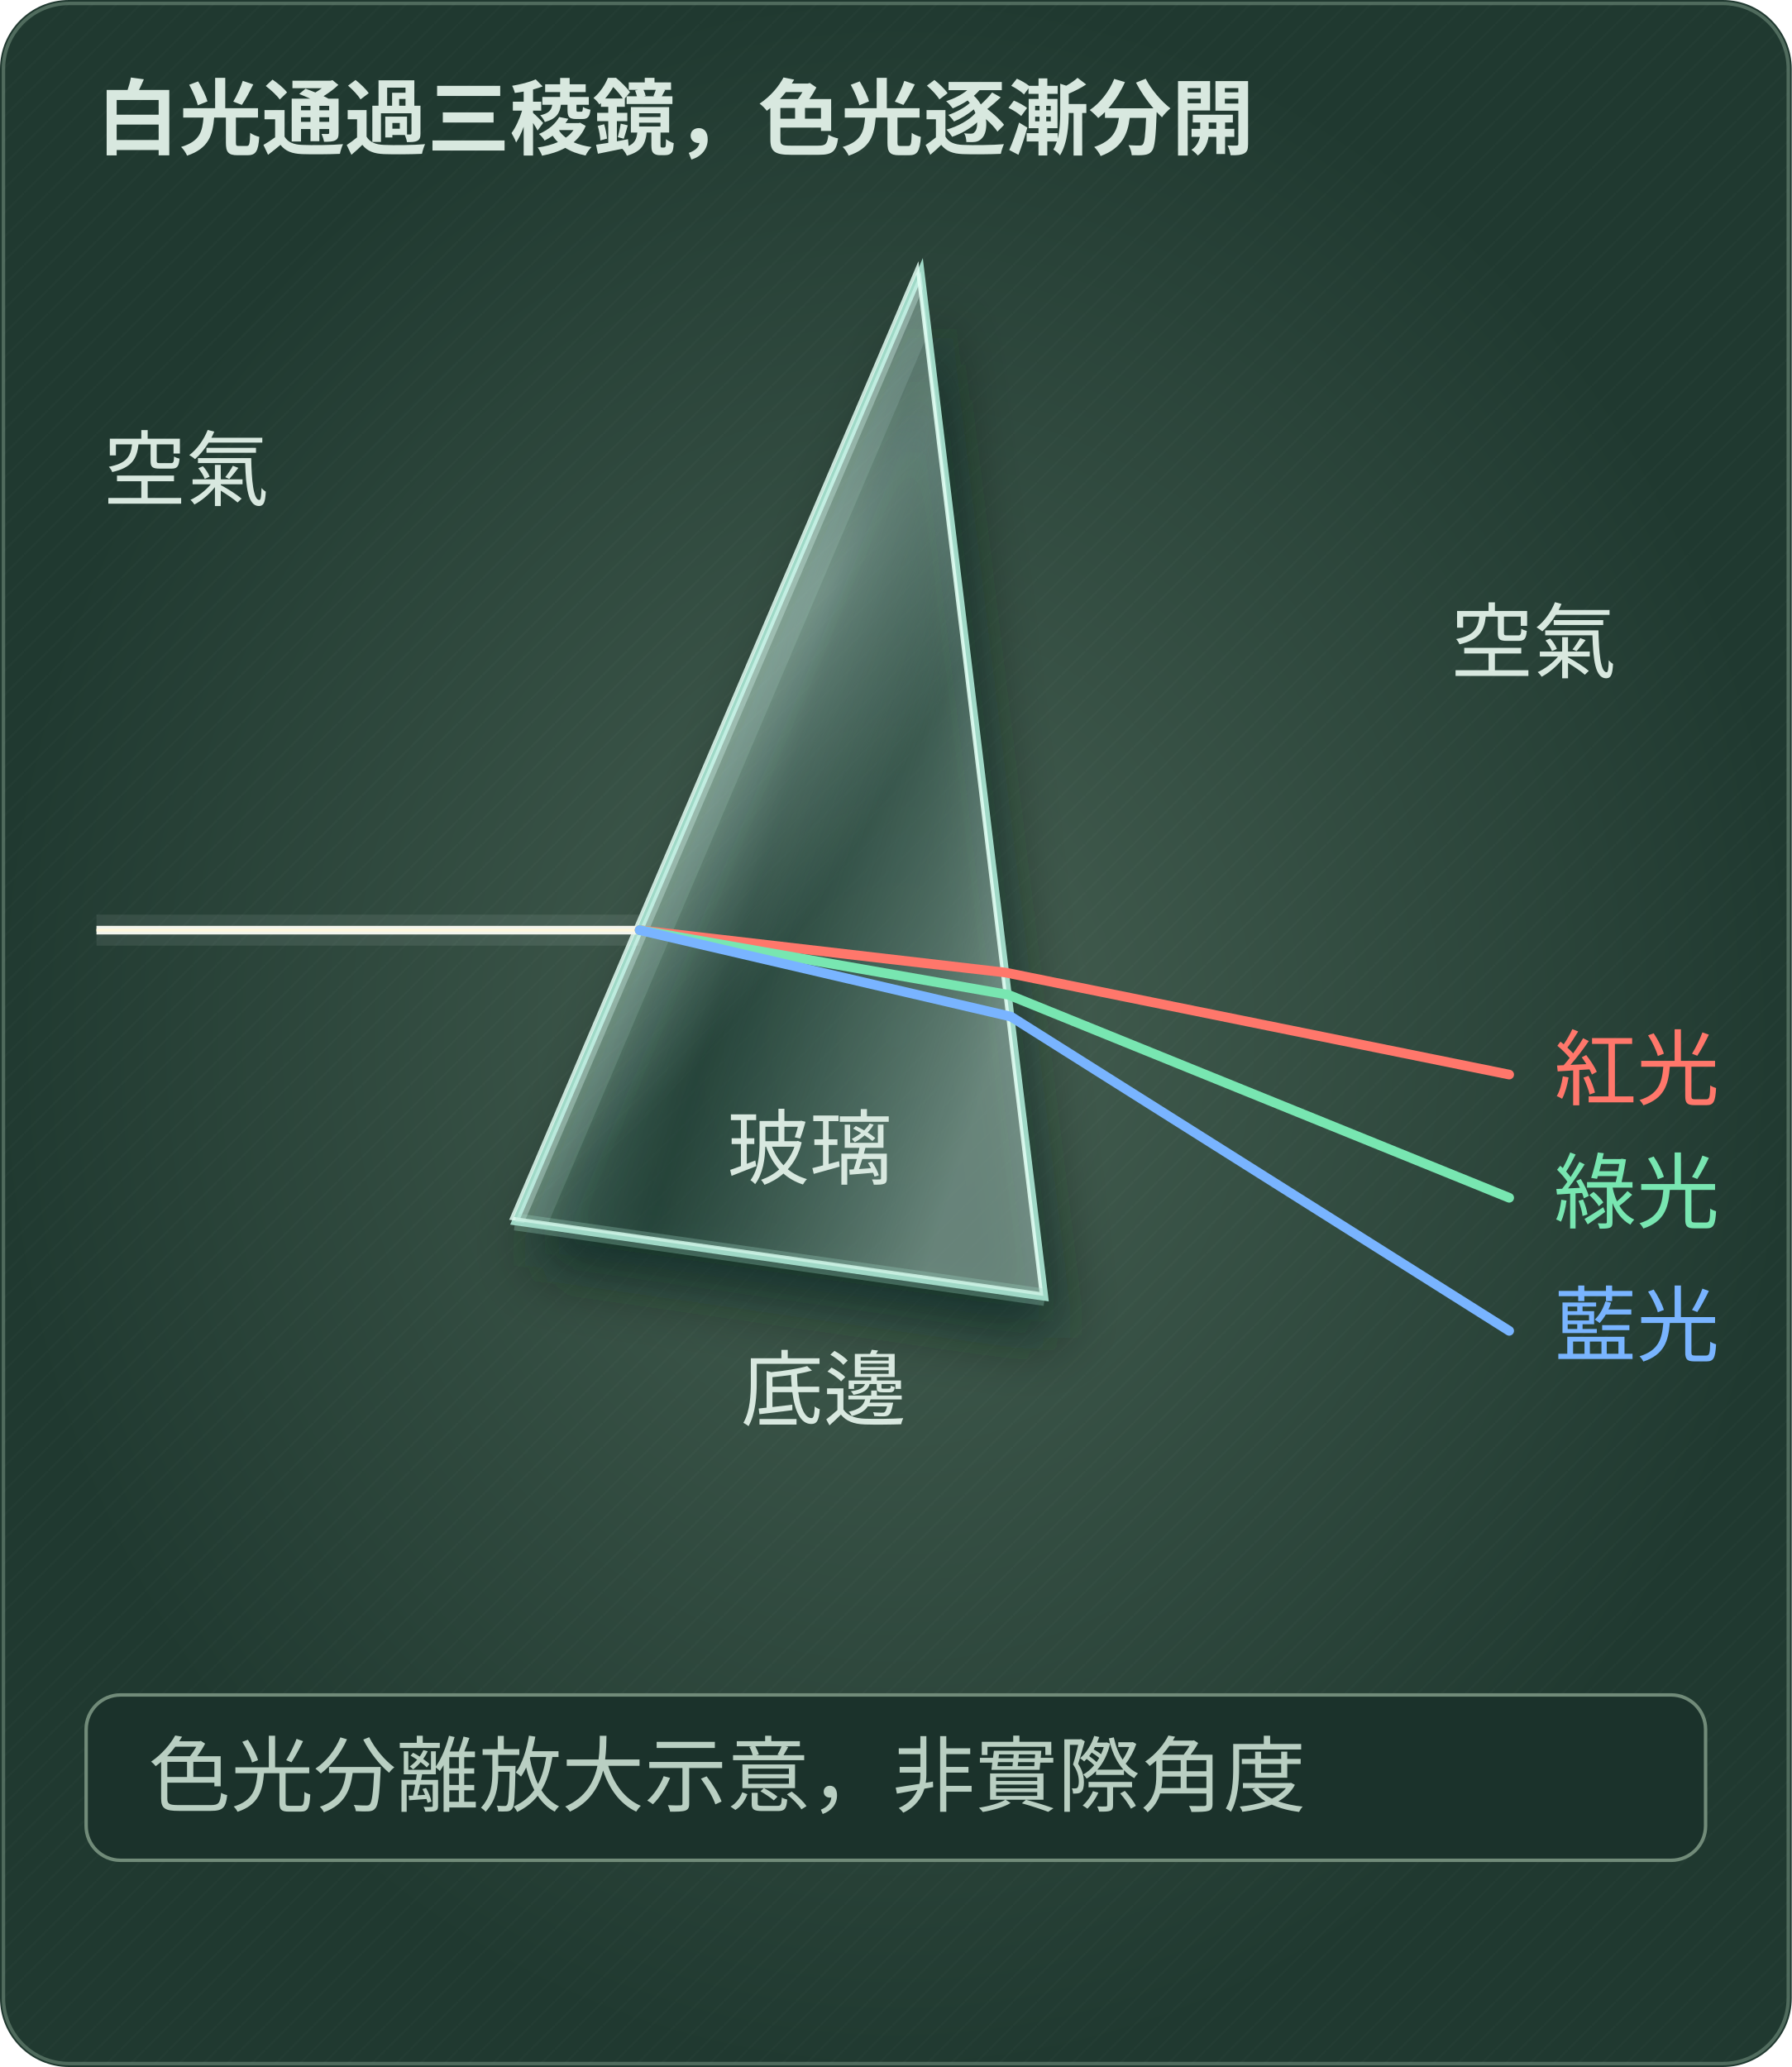
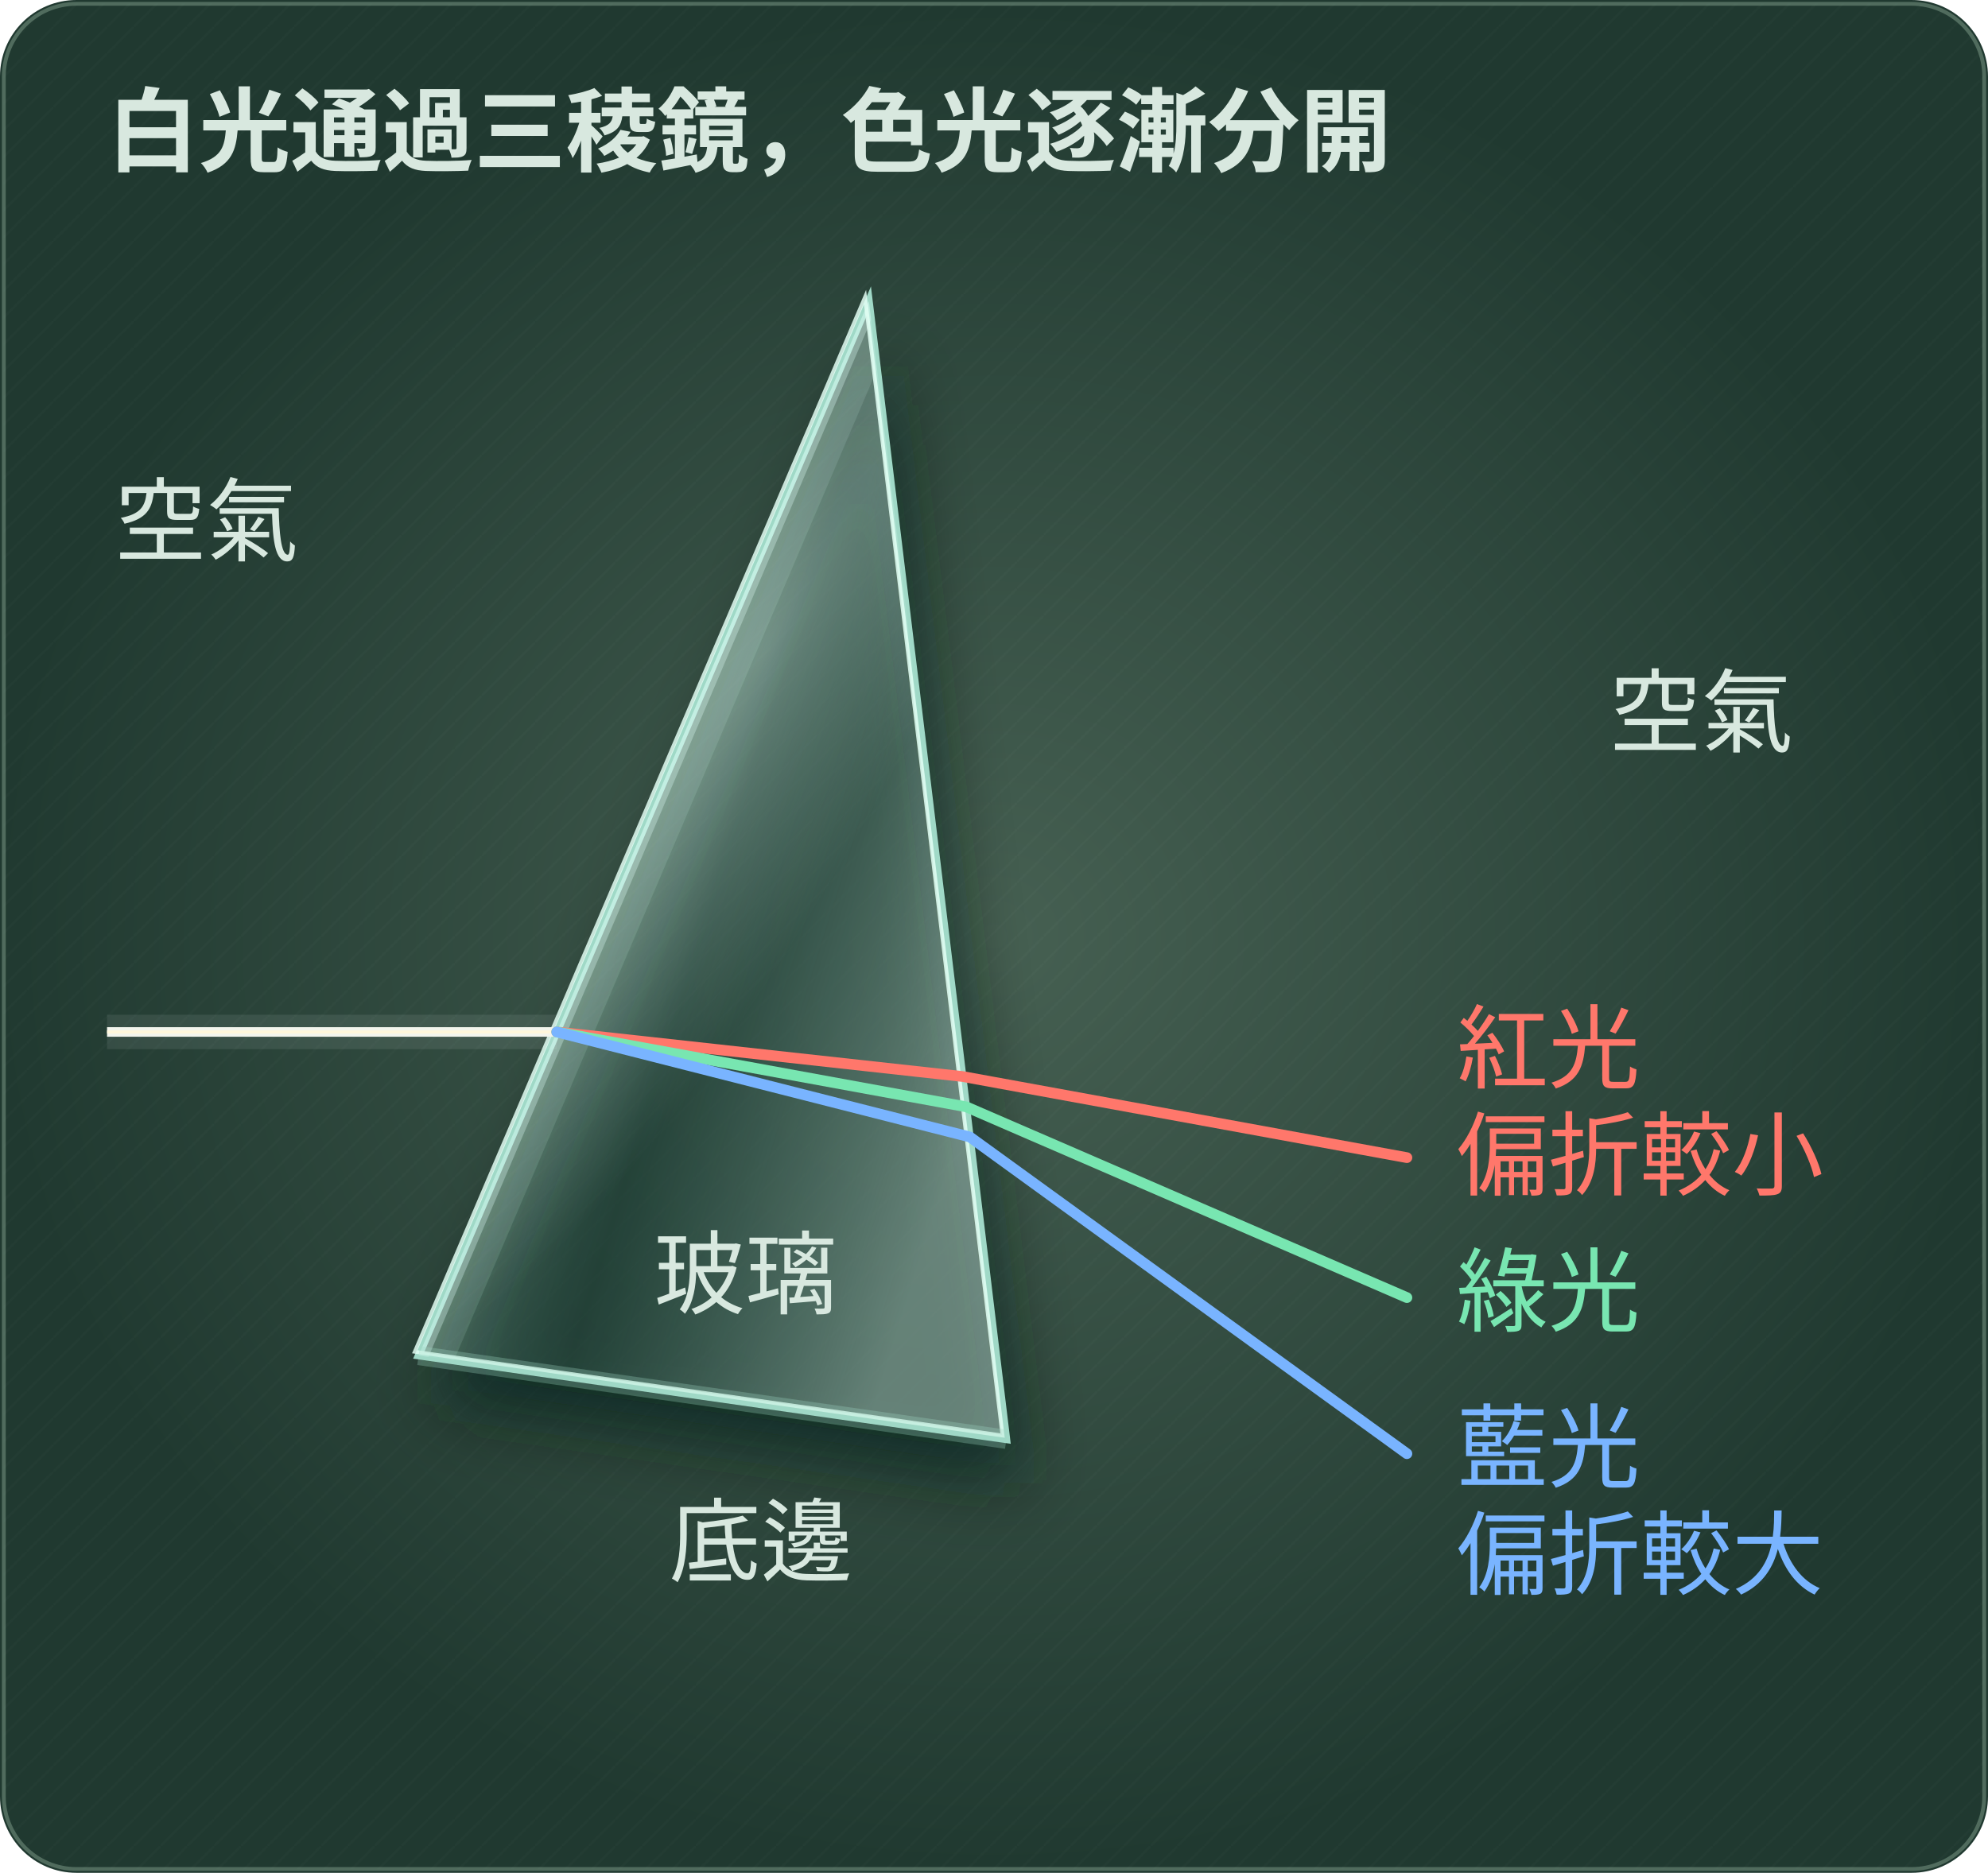
- <svg xmlns="http://www.w3.org/2000/svg" width="520" height="600" viewBox="0 0 520 600" role="img" aria-labelledby="prism-dispersion-mobile-title prism-dispersion-mobile-desc">
+ <svg xmlns="http://www.w3.org/2000/svg" width="520" height="490" viewBox="0 0 520 490" role="img" aria-labelledby="prism-dispersion-mobile-title prism-dispersion-mobile-desc">
  <defs>
    <radialGradient id="prism-dispersion-mobile-mat">
      <stop stop-color="#466052" />
      <stop offset="1" stop-color="#203930" />
    </radialGradient>
    <linearGradient id="prism-dispersion-mobile-glass" x1="0" y1="0" x2="1" y2=".6">
      <stop stop-color="#c8f2e5" stop-opacity=".12" />
      <stop offset=".28" stop-color="#c5f9e6" stop-opacity=".34" />
      <stop offset=".6" stop-color="#9bccb8" stop-opacity=".13" />
      <stop offset="1" stop-color="#e0fff2" stop-opacity=".4" />
    </linearGradient>
    <radialGradient id="prism-dispersion-mobile-gleam">
      <stop stop-color="#e0fff5" stop-opacity=".36" />
      <stop offset="1" stop-color="#e0fff5" stop-opacity="0" />
    </radialGradient>
    <filter id="prism-dispersion-mobile-shadow" x="-.4" y="-.4" width="1.8" height="1.8">
      <feGaussianBlur stdDeviation="9" />
    </filter>
    <filter id="prism-dispersion-mobile-beam">
      <feGaussianBlur stdDeviation="2.5" />
    </filter>
    <clipPath id="prism-dispersion-mobile-clip">
-       <polygon points="149.497,354.665 303.233,376.586 267.27,78.749" />
+       <polygon points="109.497,354.665 263.233,376.586 227.27,78.749" />
    </clipPath>
    <pattern id="prism-dispersion-mobile-grain" width="7" height="7" patternUnits="userSpaceOnUse">
      <path d="M0 7L7 0" stroke="#e0eee4" stroke-opacity=".018" stroke-width=".6" />
    </pattern>
  </defs>
  <style>text{font:24px system-ui,sans-serif;fill:#d8e8df}.small{font-size:24px;fill:#b9cfc2}.heading{font-weight:650}.badge{font-size:21px;font-weight:700;text-anchor:middle;dominant-baseline:middle;fill:#f6ebca}</style>
-   <rect width="520" height="600" rx="20" fill="url(#prism-dispersion-mobile-mat)" />
-   <rect x="1" y="1" width="518" height="598" rx="19" fill="url(#prism-dispersion-mobile-grain)" stroke="#8ba996" stroke-opacity=".45" />
-   <polygon points="153.497,366.665 307.233,388.586 271.27,90.749" fill="#061b18" opacity=".65" filter="url(#prism-dispersion-mobile-shadow)" />
-   <polygon data-glass="" points="149.497,354.665 303.233,376.586 267.27,78.749" fill="url(#prism-dispersion-mobile-glass)" stroke="#a0d9c7" stroke-width="2" />
+   <rect width="520" height="490" rx="20" fill="url(#prism-dispersion-mobile-mat)" />
+   <rect x="1" y="1" width="518" height="488" rx="19" fill="url(#prism-dispersion-mobile-grain)" stroke="#8ba996" stroke-opacity=".45" />
+   <polygon points="113.497,366.665 267.233,388.586 231.27,90.749" fill="#061b18" opacity=".65" filter="url(#prism-dispersion-mobile-shadow)" />
+   <polygon data-glass="" points="109.497,354.665 263.233,376.586 227.27,78.749" fill="url(#prism-dispersion-mobile-glass)" stroke="#a0d9c7" stroke-width="2" />
  <g clip-path="url(#prism-dispersion-mobile-clip)">
-     <path d="M149.497,354.665L267.27,78.749" stroke="#d6fff3" stroke-width="18" opacity=".12" />
-     <path d="M149.497,354.665L267.27,78.749" stroke="#e0fff8" stroke-width="5" opacity=".32" />
-     <ellipse cx="240" cy="170" rx="45" ry="200" fill="url(#prism-dispersion-mobile-gleam)" transform="rotate(28 240 170)" />
+     <path d="M109.497,354.665L227.27,78.749" stroke="#d6fff3" stroke-width="18" opacity=".12" />
+     <path d="M109.497,354.665L227.27,78.749" stroke="#e0fff8" stroke-width="5" opacity=".32" />
+     <ellipse cx="200" cy="170" rx="45" ry="200" fill="url(#prism-dispersion-mobile-gleam)" transform="rotate(28 200 170)" />
  </g>
-   <polygon points="149.497,354.665 303.233,376.586 267.27,78.749" fill="none" stroke="#e3fff5" stroke-width="1" opacity=".85" transform="translate(-1,-1)" />
-   <path d="M149.497,354.665L303.233,376.586" stroke="#9ed8c2" stroke-width="5" opacity=".3" />
-   <path d="M28 270L185.636,270" stroke="#edf5ef" stroke-width="9" opacity=".09" />
-   <path d="M28 270L185.636,270" stroke="#f3f5ed" stroke-width="2.5" />
-   <path d="M28 270L185.636,270" stroke="#fff7db" stroke-width=".8" />
-   <polyline data-light="red" data-wavelength="650" points="185.636,270 291.85,282.313 438,311.922" data-source-path="-240.0000,270.0000 185.6356,270.0000 292.1925,285.1498 438.0000,327.3903" data-separation-gain="65" fill="none" stroke="#ff776b" stroke-width="2.8" stroke-linejoin="round" stroke-linecap="round" />
-   <polyline data-light="green" data-wavelength="530" points="185.636,270 292.628,288.756 438,347.687" data-source-path="-240.0000,270.0000 185.6356,270.0000 292.2045,285.2487 438.0000,327.9366" data-separation-gain="65" fill="none" stroke="#78e6b1" stroke-width="2.8" stroke-linejoin="round" stroke-linecap="round" />
-   <polyline data-light="blue" data-wavelength="460" points="185.636,270 293.394,295.098 438,386.31" data-source-path="-240.0000,270.0000 185.6356,270.0000 292.2158,285.3429 438.0000,328.4602" data-separation-gain="65" fill="none" stroke="#79b4ff" stroke-width="2.8" stroke-linejoin="round" stroke-linecap="round" />
+   <polygon points="109.497,354.665 263.233,376.586 227.27,78.749" fill="none" stroke="#e3fff5" stroke-width="1" opacity=".85" transform="translate(-1,-1)" />
+   <path d="M109.497,354.665L263.233,376.586" stroke="#9ed8c2" stroke-width="5" opacity=".3" />
+   <path d="M28 270L145.636,270" stroke="#edf5ef" stroke-width="9" opacity=".09" />
+   <path d="M28 270L145.636,270" stroke="#f3f5ed" stroke-width="2.5" />
+   <path d="M28 270L145.636,270" stroke="#fff7db" stroke-width=".8" />
+   <polyline data-light="red" data-wavelength="650" points="145.636,270 251.77,281.654 368,302.881" data-source-path="-280.0000,270.0000 145.6356,270.0000 252.1925,285.1498 368.0000,318.6993" data-separation-gain="80" fill="none" stroke="#ff776b" stroke-width="2.8" stroke-linejoin="round" stroke-linecap="round" />
+   <polyline data-light="green" data-wavelength="530" points="145.636,270 252.728,289.587 368,339.503" data-source-path="-280.0000,270.0000 145.6356,270.0000 252.2045,285.2487 368.0000,319.1528" data-separation-gain="80" fill="none" stroke="#78e6b1" stroke-width="2.8" stroke-linejoin="round" stroke-linecap="round" />
+   <polyline data-light="blue" data-wavelength="460" points="145.636,270 253.68,297.468 368,380.335" data-source-path="-280.0000,270.0000 145.6356,270.0000 252.2158,285.3429 368.0000,319.5874" data-separation-gain="80" fill="none" stroke="#79b4ff" stroke-width="2.8" stroke-linejoin="round" stroke-linecap="round" />
  <text x="28" y="43" class="heading">白光通過三稜鏡，色光逐漸分開</text>
-   <text x="451" y="318.922" style="fill:#ff776b">紅光</text>
-   <text x="451" y="354.687" style="fill:#78e6b1">綠光</text>
-   <text x="451" y="393.309" style="fill:#79b4ff">藍光</text>
-   <rect x="25" y="492" width="470" height="48" rx="10" fill="#1b322b" stroke="#718b79" />
-   <text x="43" y="524" class="small">色光分離放大示意，非實際角度</text>
+   <text data-ray-label="red" x="381" y="282.881" style="fill:#ff776b">
+     <tspan>紅光</tspan>
+     <tspan x="381" dy="28">偏折較小</tspan>
+   </text>
+   <text data-ray-label="green" x="381" y="346.503" style="fill:#78e6b1">綠光</text>
+   <text data-ray-label="blue" x="381" y="387.335" style="fill:#79b4ff">
+     <tspan>藍光</tspan>
+     <tspan x="381" dy="28">偏折較大</tspan>
+   </text>
  <text x="30" y="145">空氣</text>
  <text x="421" y="195">空氣</text>
-   <text x="211" y="342">玻璃</text>
-   <text x="215" y="412">底邊</text>
+   <text x="171" y="342">玻璃</text>
+   <text x="175" y="412">底邊</text>
</svg>
